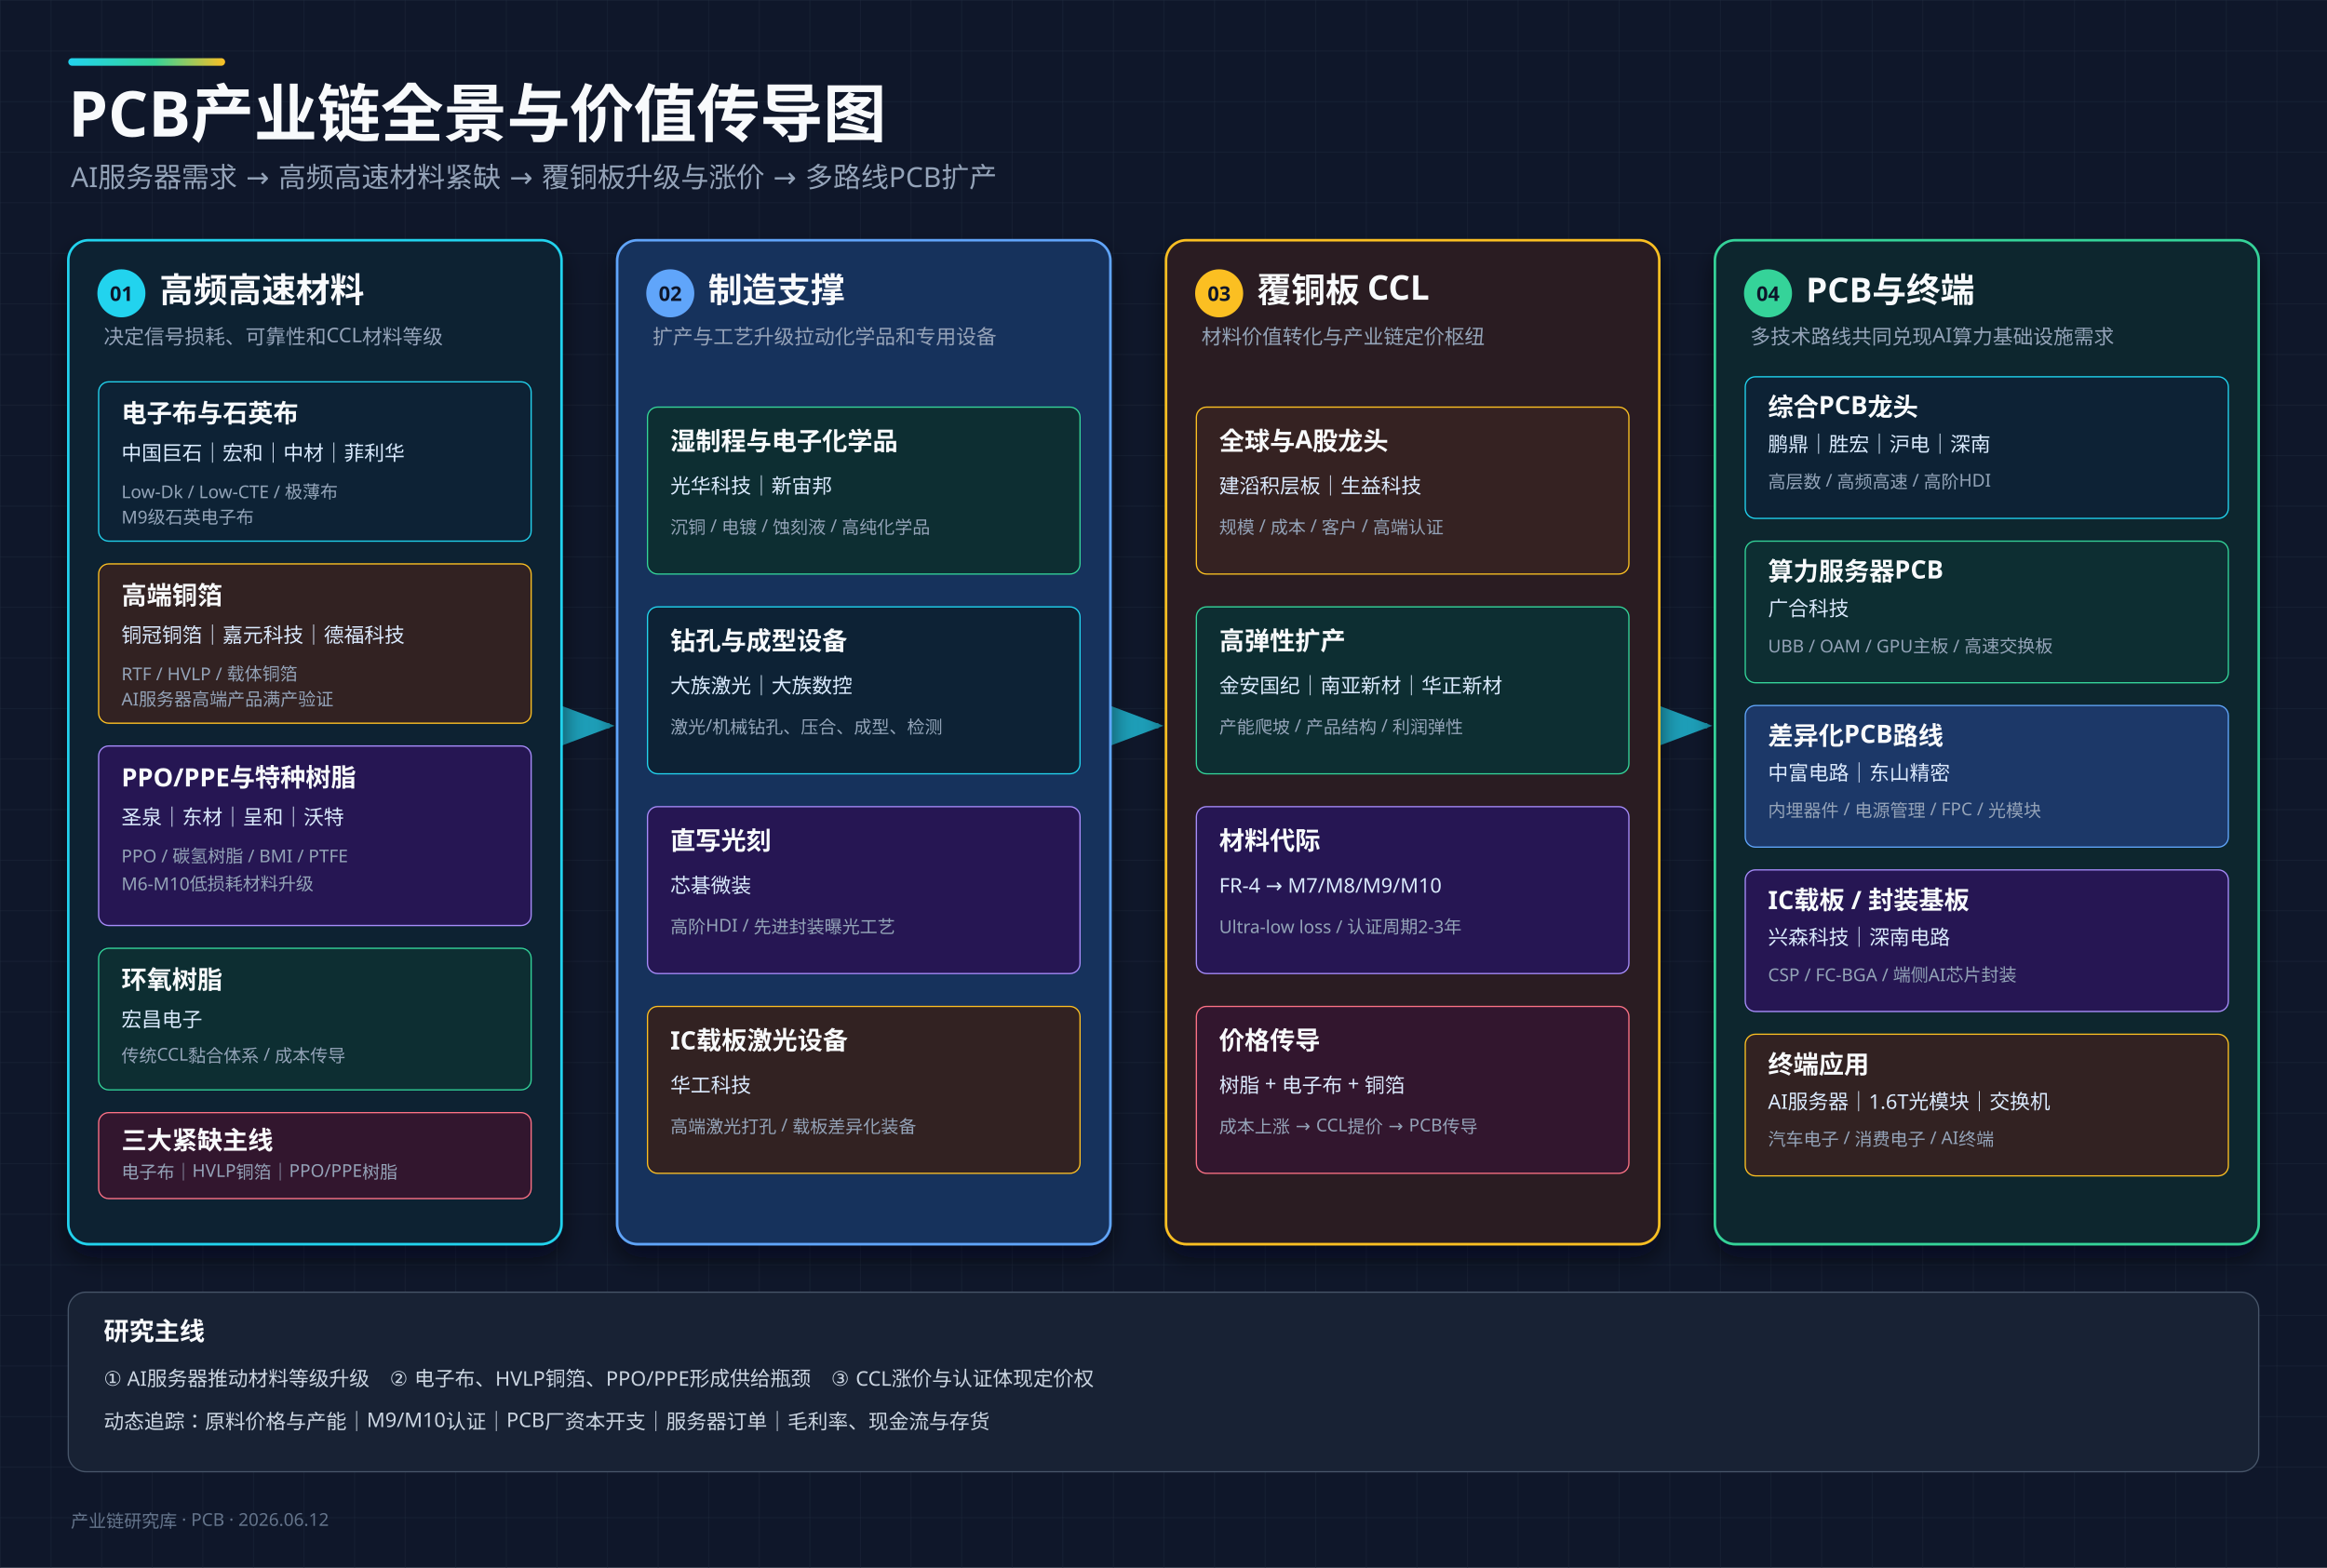
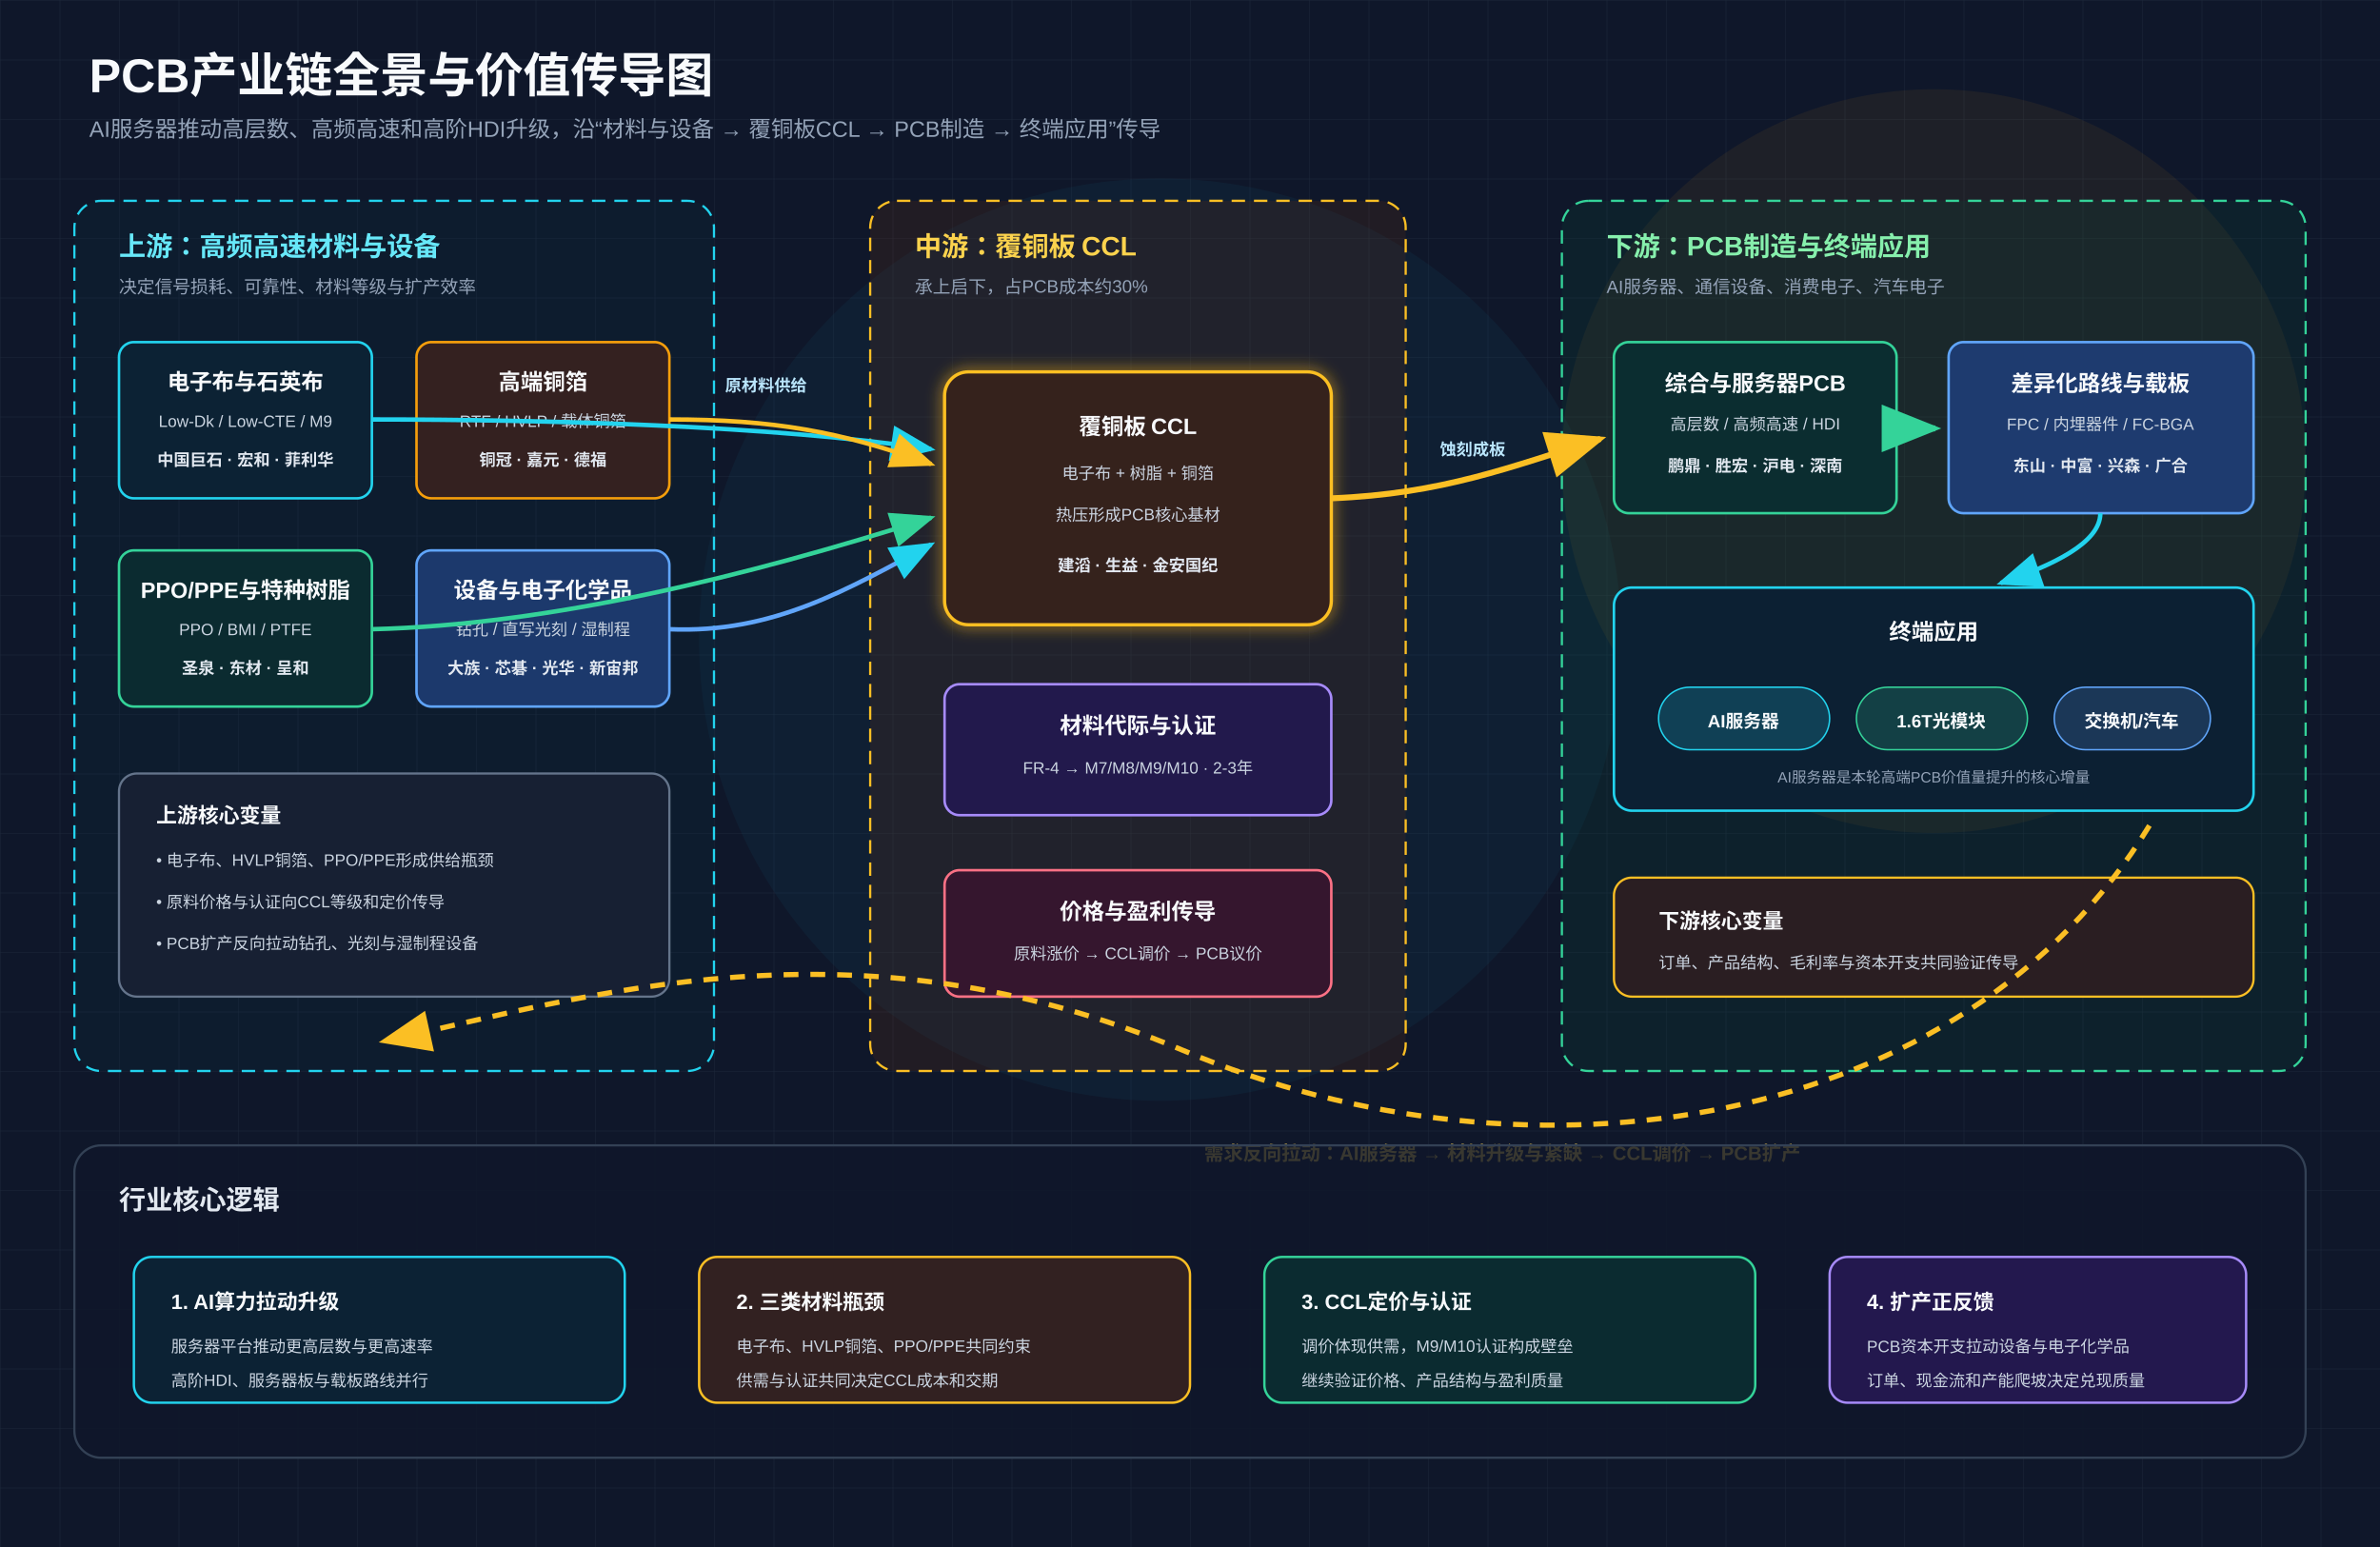
- <svg xmlns="http://www.w3.org/2000/svg" viewBox="0 0 1840 1240">
+ <svg xmlns="http://www.w3.org/2000/svg" viewBox="0 0 1600 1040">
  <defs>
    <pattern id="grid" width="40" height="40" patternUnits="userSpaceOnUse">
-       <path d="M40 0H0V40" fill="none" stroke="#1e293b" stroke-width="0.7" />
+       <path d="M 40 0 L 0 0 0 40" fill="none" stroke="#1e293b" stroke-width="0.6" />
    </pattern>
-     <linearGradient id="line" x1="0" y1="0" x2="1" y2="0">
-       <stop offset="0" stop-color="#22d3ee" />
-       <stop offset="0.55" stop-color="#34d399" />
-       <stop offset="1" stop-color="#fbbf24" />
-     </linearGradient>
-     <filter id="shadow" x="-20%" y="-20%" width="140%" height="150%">
-       <feDropShadow dx="0" dy="10" stdDeviation="9" flood-color="#020617" flood-opacity="0.55" />
+     <marker id="arrow-cyan" markerWidth="10" markerHeight="8" refX="9" refY="4" orient="auto">
+       <polygon points="0 0, 10 4, 0 8" fill="#22d3ee" />
+     </marker>
+     <marker id="arrow-amber" markerWidth="10" markerHeight="8" refX="9" refY="4" orient="auto">
+       <polygon points="0 0, 10 4, 0 8" fill="#fbbf24" />
+     </marker>
+     <marker id="arrow-green" markerWidth="10" markerHeight="8" refX="9" refY="4" orient="auto">
+       <polygon points="0 0, 10 4, 0 8" fill="#34d399" />
+     </marker>
+     <filter id="glow" x="-35%" y="-35%" width="170%" height="170%">
+       <feGaussianBlur stdDeviation="5" result="blur" />
+       <feMerge>
+         <feMergeNode in="blur" />
+         <feMergeNode in="SourceGraphic" />
+       </feMerge>
    </filter>
-     <marker id="arrow" markerWidth="12" markerHeight="9" refX="11" refY="4.5" orient="auto">
-       <polygon points="0 0,12 4.5,0 9" fill="#22d3ee" />
-     </marker>
    <style>
-       text{font-family:'Noto Sans SC','PingFang SC','Microsoft YaHei',sans-serif;letter-spacing:0}
-       .title{font-size:50px;font-weight:800;fill:#f8fafc}
-       .subtitle{font-size:22px;fill:#94a3b8}
-       .num{font-size:16px;font-weight:800;fill:#0f172a}
-       .stage{font-size:27px;font-weight:800;fill:#f8fafc}
-       .role{font-size:16px;fill:#94a3b8}
-       .card-title{font-size:20px;font-weight:750;fill:#f8fafc}
-       .company{font-size:16px;fill:#dbeafe}
-       .detail{font-size:14px;fill:#94a3b8}
-       .footer-title{font-size:20px;font-weight:750;fill:#f8fafc}
-       .footer{font-size:16px;fill:#cbd5e1}
-       .tiny{font-size:14px;fill:#64748b}
+       text { font-family: 'Noto Sans SC', 'PingFang SC', 'Microsoft YaHei', Arial, sans-serif; letter-spacing: 0; }
+       .title { fill: #f8fafc; font-size: 32px; font-weight: 800; }
+       .subtitle { fill: #94a3b8; font-size: 15px; font-weight: 500; }
+       .region-title { font-size: 18px; font-weight: 800; }
+       .region-sub { fill: #94a3b8; font-size: 12px; font-weight: 500; }
+       .node-title { fill: #f8fafc; font-size: 15px; font-weight: 800; }
+       .node-sub { fill: #cbd5e1; font-size: 11px; font-weight: 500; }
+       .company { fill: #e2e8f0; font-size: 11px; font-weight: 600; }
+       .tiny { fill: #94a3b8; font-size: 10px; font-weight: 500; }
+       .arrow-label { fill: #bae6fd; font-size: 11px; font-weight: 700; }
+       .note-title { fill: #f8fafc; font-size: 14px; font-weight: 800; }
+       .note { fill: #cbd5e1; font-size: 11px; font-weight: 500; }
+       .pill-text { fill: #f8fafc; font-size: 12px; font-weight: 800; }
+       .stroke-cyan { stroke: #22d3ee; }
+       .stroke-green { stroke: #34d399; }
+       .stroke-amber { stroke: #fbbf24; }
+       .stroke-blue { stroke: #60a5fa; }
+       .stroke-rose { stroke: #fb7185; }
    </style>
  </defs>
-   <rect width="1840" height="1240" fill="#0f172a" />
-   <rect width="1840" height="1240" fill="url(#grid)" />
-   <rect x="54" y="46" width="124" height="6" rx="3" fill="url(#line)" />
-   <text x="54" y="108" class="title">PCB产业链全景与价值传导图</text>
-   <text x="56" y="148" class="subtitle">AI服务器需求 → 高频高速材料紧缺 → 覆铜板升级与涨价 → 多路线PCB扩产</text>
-   <g stroke="#22d3ee" stroke-width="4" fill="none" marker-end="url(#arrow)" opacity="0.72">
-     <path d="M444 574H482" />
-     <path d="M878 574H916" />
-     <path d="M1312 574H1350" />
+   <rect width="1600" height="1040" fill="#0f172a" />
+   <rect width="1600" height="1040" fill="url(#grid)" />
+   <circle cx="780" cy="430" r="310" fill="#0e7490" opacity="0.09" />
+   <circle cx="1300" cy="310" r="250" fill="#f59e0b" opacity="0.07" />
+   <text x="60" y="62" class="title">PCB产业链全景与价值传导图</text>
+   <text x="60" y="92" class="subtitle">AI服务器推动高层数、高频高速和高阶HDI升级，沿“材料与设备 → 覆铜板CCL → PCB制造 → 终端应用”传导</text>
+   <rect x="50" y="135" width="430" height="585" rx="18" fill="rgba(8,51,68,0.18)" stroke="#22d3ee" stroke-width="1.5" stroke-dasharray="9 6" />
+   <text x="80" y="172" class="region-title" fill="#67e8f9">上游：高频高速材料与设备</text>
+   <text x="80" y="197" class="region-sub">决定信号损耗、可靠性、材料等级与扩产效率</text>
+   <rect x="585" y="135" width="360" height="585" rx="18" fill="rgba(120,53,15,0.18)" stroke="#fbbf24" stroke-width="1.5" stroke-dasharray="9 6" />
+   <text x="615" y="172" class="region-title" fill="#fcd34d">中游：覆铜板 CCL</text>
+   <text x="615" y="197" class="region-sub">承上启下，占PCB成本约30%</text>
+   <rect x="1050" y="135" width="500" height="585" rx="18" fill="rgba(6,78,59,0.18)" stroke="#34d399" stroke-width="1.5" stroke-dasharray="9 6" />
+   <text x="1080" y="172" class="region-title" fill="#86efac">下游：PCB制造与终端应用</text>
+   <text x="1080" y="197" class="region-sub">AI服务器、通信设备、消费电子、汽车电子</text>
+   <g>
+     <rect x="80" y="230" width="170" height="105" rx="10" fill="#0f172a" />
+     <rect x="80" y="230" width="170" height="105" rx="10" fill="rgba(8,51,68,0.42)" stroke="#22d3ee" stroke-width="1.7" />
+     <text x="165" y="262" class="node-title" text-anchor="middle">电子布与石英布</text>
+     <text x="165" y="287" class="node-sub" text-anchor="middle">Low-Dk / Low-CTE / M9</text>
+     <text x="165" y="313" class="company" text-anchor="middle">中国巨石 · 宏和 · 菲利华</text>
  </g>
-   <g transform="translate(54 190)" filter="url(#shadow)">
-     <rect width="390" height="794" rx="16" fill="#0f172a" />
-     <rect width="390" height="794" rx="16" fill="rgba(8,51,68,0.38)" stroke="#22d3ee" stroke-width="2" />
-     <circle cx="42" cy="42" r="19" fill="#22d3ee" />
-     <text x="42" y="48" class="num" text-anchor="middle">01</text>
-     <text x="72" y="49" class="stage">高频高速材料</text>
-     <text x="28" y="82" class="role">决定信号损耗、可靠性和CCL材料等级</text>
-     <g transform="translate(24 112)">
-       <rect width="342" height="126" rx="8" fill="#0f172a" />
-       <rect width="342" height="126" rx="8" fill="rgba(8,51,68,0.48)" stroke="#22d3ee" />
-       <text x="18" y="32" class="card-title">电子布与石英布</text>
-       <text x="18" y="62" class="company">中国巨石｜宏和｜中材｜菲利华</text>
-       <text x="18" y="92" class="detail">Low-Dk / Low-CTE / 极薄布</text>
-       <text x="18" y="112" class="detail">M9级石英电子布</text>
+   <g>
+     <rect x="280" y="230" width="170" height="105" rx="10" fill="#0f172a" />
+     <rect x="280" y="230" width="170" height="105" rx="10" fill="rgba(120,53,15,0.35)" stroke="#f59e0b" stroke-width="1.7" />
+     <text x="365" y="262" class="node-title" text-anchor="middle">高端铜箔</text>
+     <text x="365" y="287" class="node-sub" text-anchor="middle">RTF / HVLP / 载体铜箔</text>
+     <text x="365" y="313" class="company" text-anchor="middle">铜冠 · 嘉元 · 德福</text>
+   </g>
+   <g>
+     <rect x="80" y="370" width="170" height="105" rx="10" fill="#0f172a" />
+     <rect x="80" y="370" width="170" height="105" rx="10" fill="rgba(6,78,59,0.38)" stroke="#34d399" stroke-width="1.7" />
+     <text x="165" y="402" class="node-title" text-anchor="middle">PPO/PPE与特种树脂</text>
+     <text x="165" y="427" class="node-sub" text-anchor="middle">PPO / BMI / PTFE</text>
+     <text x="165" y="453" class="company" text-anchor="middle">圣泉 · 东材 · 呈和</text>
+   </g>
+   <g>
+     <rect x="280" y="370" width="170" height="105" rx="10" fill="#0f172a" />
+     <rect x="280" y="370" width="170" height="105" rx="10" fill="rgba(59,130,246,0.32)" stroke="#60a5fa" stroke-width="1.7" />
+     <text x="365" y="402" class="node-title" text-anchor="middle">设备与电子化学品</text>
+     <text x="365" y="427" class="node-sub" text-anchor="middle">钻孔 / 直写光刻 / 湿制程</text>
+     <text x="365" y="453" class="company" text-anchor="middle">大族 · 芯碁 · 光华 · 新宙邦</text>
+   </g>
+   <g>
+     <rect x="80" y="520" width="370" height="150" rx="12" fill="#0f172a" />
+     <rect x="80" y="520" width="370" height="150" rx="12" fill="rgba(30,41,59,0.55)" stroke="#64748b" stroke-width="1.5" />
+     <text x="105" y="553" class="note-title">上游核心变量</text>
+     <text x="105" y="582" class="note">• 电子布、HVLP铜箔、PPO/PPE形成供给瓶颈</text>
+     <text x="105" y="610" class="note">• 原料价格与认证向CCL等级和定价传导</text>
+     <text x="105" y="638" class="note">• PCB扩产反向拉动钻孔、光刻与湿制程设备</text>
+   </g>
+   <g filter="url(#glow)">
+     <rect x="635" y="250" width="260" height="170" rx="16" fill="#0f172a" />
+     <rect x="635" y="250" width="260" height="170" rx="16" fill="rgba(120,53,15,0.38)" stroke="#fbbf24" stroke-width="2.2" />
+     <text x="765" y="292" class="node-title" font-size="18" text-anchor="middle">覆铜板 CCL</text>
+     <text x="765" y="322" class="node-sub" text-anchor="middle">电子布 + 树脂 + 铜箔</text>
+     <text x="765" y="350" class="node-sub" text-anchor="middle">热压形成PCB核心基材</text>
+     <text x="765" y="384" class="company" text-anchor="middle">建滔 · 生益 · 金安国纪</text>
+   </g>
+   <g>
+     <rect x="635" y="460" width="260" height="88" rx="10" fill="#0f172a" />
+     <rect x="635" y="460" width="260" height="88" rx="10" fill="rgba(76,29,149,0.32)" stroke="#a78bfa" stroke-width="1.7" />
+     <text x="765" y="493" class="node-title" text-anchor="middle">材料代际与认证</text>
+     <text x="765" y="520" class="node-sub" text-anchor="middle">FR-4 → M7/M8/M9/M10 · 2-3年</text>
+   </g>
+   <g>
+     <rect x="635" y="585" width="260" height="85" rx="10" fill="#0f172a" />
+     <rect x="635" y="585" width="260" height="85" rx="10" fill="rgba(136,19,55,0.32)" stroke="#fb7185" stroke-width="1.7" />
+     <text x="765" y="618" class="node-title" text-anchor="middle">价格与盈利传导</text>
+     <text x="765" y="645" class="node-sub" text-anchor="middle">原料涨价 → CCL调价 → PCB议价</text>
+   </g>
+   <g>
+     <rect x="1085" y="230" width="190" height="115" rx="10" fill="#0f172a" />
+     <rect x="1085" y="230" width="190" height="115" rx="10" fill="rgba(6,78,59,0.42)" stroke="#34d399" stroke-width="1.7" />
+     <text x="1180" y="263" class="node-title" text-anchor="middle">综合与服务器PCB</text>
+     <text x="1180" y="289" class="node-sub" text-anchor="middle">高层数 / 高频高速 / HDI</text>
+     <text x="1180" y="317" class="company" text-anchor="middle">鹏鼎 · 胜宏 · 沪电 · 深南</text>
+   </g>
+   <g>
+     <rect x="1310" y="230" width="205" height="115" rx="10" fill="#0f172a" />
+     <rect x="1310" y="230" width="205" height="115" rx="10" fill="rgba(59,130,246,0.34)" stroke="#60a5fa" stroke-width="1.7" />
+     <text x="1412" y="263" class="node-title" text-anchor="middle">差异化路线与载板</text>
+     <text x="1412" y="289" class="node-sub" text-anchor="middle">FPC / 内埋器件 / FC-BGA</text>
+     <text x="1412" y="317" class="company" text-anchor="middle">东山 · 中富 · 兴森 · 广合</text>
+   </g>
+   <g>
+     <rect x="1085" y="395" width="430" height="150" rx="12" fill="#0f172a" />
+     <rect x="1085" y="395" width="430" height="150" rx="12" fill="rgba(8,51,68,0.34)" stroke="#22d3ee" stroke-width="1.7" />
+     <text x="1300" y="430" class="node-title" text-anchor="middle">终端应用</text>
+     <g>
+       <rect x="1115" y="462" width="115" height="42" rx="21" fill="rgba(34,211,238,0.18)" stroke="#22d3ee" />
+       <text x="1172" y="489" class="pill-text" text-anchor="middle">AI服务器</text>
+       <rect x="1248" y="462" width="115" height="42" rx="21" fill="rgba(52,211,153,0.18)" stroke="#34d399" />
+       <text x="1305" y="489" class="pill-text" text-anchor="middle">1.6T光模块</text>
+       <rect x="1381" y="462" width="105" height="42" rx="21" fill="rgba(96,165,250,0.18)" stroke="#60a5fa" />
+       <text x="1433" y="489" class="pill-text" text-anchor="middle">交换机/汽车</text>
    </g>
-     <g transform="translate(24 256)">
-       <rect width="342" height="126" rx="8" fill="#0f172a" />
-       <rect width="342" height="126" rx="8" fill="rgba(120,53,15,0.32)" stroke="#fbbf24" />
-       <text x="18" y="32" class="card-title">高端铜箔</text>
-       <text x="18" y="62" class="company">铜冠铜箔｜嘉元科技｜德福科技</text>
-       <text x="18" y="92" class="detail">RTF / HVLP / 载体铜箔</text>
-       <text x="18" y="112" class="detail">AI服务器高端产品满产验证</text>
-     </g>
-     <g transform="translate(24 400)">
-       <rect width="342" height="142" rx="8" fill="#0f172a" />
-       <rect width="342" height="142" rx="8" fill="rgba(76,29,149,0.38)" stroke="#a78bfa" />
-       <text x="18" y="32" class="card-title">PPO/PPE与特种树脂</text>
-       <text x="18" y="62" class="company">圣泉｜东材｜呈和｜沃特</text>
-       <text x="18" y="92" class="detail">PPO / 碳氢树脂 / BMI / PTFE</text>
-       <text x="18" y="114" class="detail">M6-M10低损耗材料升级</text>
-     </g>
-     <g transform="translate(24 560)">
-       <rect width="342" height="112" rx="8" fill="#0f172a" />
-       <rect width="342" height="112" rx="8" fill="rgba(6,78,59,0.4)" stroke="#34d399" />
-       <text x="18" y="32" class="card-title">环氧树脂</text>
-       <text x="18" y="62" class="company">宏昌电子</text>
-       <text x="18" y="90" class="detail">传统CCL黏合体系 / 成本传导</text>
-     </g>
-     <g transform="translate(24 690)">
-       <rect width="342" height="68" rx="8" fill="#0f172a" />
-       <rect width="342" height="68" rx="8" fill="rgba(136,19,55,0.3)" stroke="#fb7185" />
-       <text x="18" y="29" class="card-title">三大紧缺主线</text>
-       <text x="18" y="52" class="detail">电子布｜HVLP铜箔｜PPO/PPE树脂</text>
-     </g>
+     <text x="1300" y="526" class="tiny" text-anchor="middle">AI服务器是本轮高端PCB价值量提升的核心增量</text>
  </g>
-   <g transform="translate(488 190)" filter="url(#shadow)">
-     <rect width="390" height="794" rx="16" fill="#0f172a" />
-     <rect width="390" height="794" rx="16" fill="rgba(59,130,246,0.25)" stroke="#60a5fa" stroke-width="2" />
-     <circle cx="42" cy="42" r="19" fill="#60a5fa" />
-     <text x="42" y="48" class="num" text-anchor="middle">02</text>
-     <text x="72" y="49" class="stage">制造支撑</text>
-     <text x="28" y="82" class="role">扩产与工艺升级拉动化学品和专用设备</text>
-     <g transform="translate(24 132)">
-       <rect width="342" height="132" rx="8" fill="#0f172a" />
-       <rect width="342" height="132" rx="8" fill="rgba(6,78,59,0.42)" stroke="#34d399" />
-       <text x="18" y="34" class="card-title">湿制程与电子化学品</text>
-       <text x="18" y="68" class="company">光华科技｜新宙邦</text>
-       <text x="18" y="100" class="detail">沉铜 / 电镀 / 蚀刻液 / 高纯化学品</text>
-     </g>
-     <g transform="translate(24 290)">
-       <rect width="342" height="132" rx="8" fill="#0f172a" />
-       <rect width="342" height="132" rx="8" fill="rgba(8,51,68,0.48)" stroke="#22d3ee" />
-       <text x="18" y="34" class="card-title">钻孔与成型设备</text>
-       <text x="18" y="68" class="company">大族激光｜大族数控</text>
-       <text x="18" y="100" class="detail">激光/机械钻孔、压合、成型、检测</text>
-     </g>
-     <g transform="translate(24 448)">
-       <rect width="342" height="132" rx="8" fill="#0f172a" />
-       <rect width="342" height="132" rx="8" fill="rgba(76,29,149,0.38)" stroke="#a78bfa" />
-       <text x="18" y="34" class="card-title">直写光刻</text>
-       <text x="18" y="68" class="company">芯碁微装</text>
-       <text x="18" y="100" class="detail">高阶HDI / 先进封装曝光工艺</text>
-     </g>
-     <g transform="translate(24 606)">
-       <rect width="342" height="132" rx="8" fill="#0f172a" />
-       <rect width="342" height="132" rx="8" fill="rgba(120,53,15,0.32)" stroke="#fbbf24" />
-       <text x="18" y="34" class="card-title">IC载板激光设备</text>
-       <text x="18" y="68" class="company">华工科技</text>
-       <text x="18" y="100" class="detail">高端激光打孔 / 载板差异化装备</text>
-     </g>
+   <g>
+     <rect x="1085" y="590" width="430" height="80" rx="12" fill="#0f172a" />
+     <rect x="1085" y="590" width="430" height="80" rx="12" fill="rgba(120,53,15,0.26)" stroke="#fbbf24" stroke-width="1.5" />
+     <text x="1115" y="624" class="note-title">下游核心变量</text>
+     <text x="1115" y="651" class="note">订单、产品结构、毛利率与资本开支共同验证传导</text>
  </g>
-   <g transform="translate(922 190)" filter="url(#shadow)">
-     <rect width="390" height="794" rx="16" fill="#0f172a" />
-     <rect width="390" height="794" rx="16" fill="rgba(120,53,15,0.25)" stroke="#fbbf24" stroke-width="2" />
-     <circle cx="42" cy="42" r="19" fill="#fbbf24" />
-     <text x="42" y="48" class="num" text-anchor="middle">03</text>
-     <text x="72" y="49" class="stage">覆铜板 CCL</text>
-     <text x="28" y="82" class="role">材料价值转化与产业链定价枢纽</text>
-     <g transform="translate(24 132)">
-       <rect width="342" height="132" rx="8" fill="#0f172a" />
-       <rect width="342" height="132" rx="8" fill="rgba(120,53,15,0.35)" stroke="#fbbf24" />
-       <text x="18" y="34" class="card-title">全球与A股龙头</text>
-       <text x="18" y="68" class="company">建滔积层板｜生益科技</text>
-       <text x="18" y="100" class="detail">规模 / 成本 / 客户 / 高端认证</text>
-     </g>
-     <g transform="translate(24 290)">
-       <rect width="342" height="132" rx="8" fill="#0f172a" />
-       <rect width="342" height="132" rx="8" fill="rgba(6,78,59,0.42)" stroke="#34d399" />
-       <text x="18" y="34" class="card-title">高弹性扩产</text>
-       <text x="18" y="68" class="company">金安国纪｜南亚新材｜华正新材</text>
-       <text x="18" y="100" class="detail">产能爬坡 / 产品结构 / 利润弹性</text>
-     </g>
-     <g transform="translate(24 448)">
-       <rect width="342" height="132" rx="8" fill="#0f172a" />
-       <rect width="342" height="132" rx="8" fill="rgba(76,29,149,0.38)" stroke="#a78bfa" />
-       <text x="18" y="34" class="card-title">材料代际</text>
-       <text x="18" y="68" class="company">FR-4 → M7/M8/M9/M10</text>
-       <text x="18" y="100" class="detail">Ultra-low loss / 认证周期2-3年</text>
-     </g>
-     <g transform="translate(24 606)">
-       <rect width="342" height="132" rx="8" fill="#0f172a" />
-       <rect width="342" height="132" rx="8" fill="rgba(136,19,55,0.3)" stroke="#fb7185" />
-       <text x="18" y="34" class="card-title">价格传导</text>
-       <text x="18" y="68" class="company">树脂 + 电子布 + 铜箔</text>
-       <text x="18" y="100" class="detail">成本上涨 → CCL提价 → PCB传导</text>
-     </g>
+   <path d="M250 282 C365 282 520 286 626 302" fill="none" stroke="#22d3ee" stroke-width="3" marker-end="url(#arrow-cyan)" />
+   <path d="M450 282 C520 282 565 290 626 312" fill="none" stroke="#fbbf24" stroke-width="3" marker-end="url(#arrow-amber)" />
+   <path d="M250 423 C370 420 500 388 626 348" fill="none" stroke="#34d399" stroke-width="3" marker-end="url(#arrow-green)" />
+   <path d="M450 423 C520 426 570 396 626 366" fill="none" stroke="#60a5fa" stroke-width="3" marker-end="url(#arrow-cyan)" />
+   <text x="515" y="263" class="arrow-label" text-anchor="middle">原材料供给</text>
+   <path d="M895 335 C970 332 1015 314 1076 295" fill="none" stroke="#fbbf24" stroke-width="4" marker-end="url(#arrow-amber)" />
+   <text x="990" y="306" class="arrow-label" text-anchor="middle">蚀刻成板</text>
+   <path d="M1275 288 L1301 288" fill="none" stroke="#34d399" stroke-width="4" marker-end="url(#arrow-green)" />
+   <path d="M1412 345 C1412 365 1380 380 1345 392" fill="none" stroke="#22d3ee" stroke-width="3" marker-end="url(#arrow-cyan)" />
+   <path d="M1445 555 C1320 760 1030 805 795 706 C575 613 394 670 258 700" fill="none" stroke="#fbbf24" stroke-width="3.5" stroke-dasharray="10 8" marker-end="url(#arrow-amber)" />
+   <text x="1010" y="780" fill="#fcd34d" font-size="13" font-weight="800" text-anchor="middle">需求反向拉动：AI服务器 → 材料升级与紧缺 → CCL调价 → PCB扩产</text>
+   <rect x="50" y="770" width="1500" height="210" rx="18" fill="rgba(15,23,42,0.82)" stroke="#334155" stroke-width="1.5" />
+   <text x="80" y="813" class="region-title" fill="#e2e8f0">行业核心逻辑</text>
+   <g>
+     <rect x="90" y="845" width="330" height="98" rx="12" fill="#0f172a" />
+     <rect x="90" y="845" width="330" height="98" rx="12" fill="rgba(8,51,68,0.42)" stroke="#22d3ee" stroke-width="1.6" />
+     <text x="115" y="880" class="note-title">1. AI算力拉动升级</text>
+     <text x="115" y="909" class="note">服务器平台推动更高层数与更高速率</text>
+     <text x="115" y="932" class="note">高阶HDI、服务器板与载板路线并行</text>
  </g>
-   <g transform="translate(1356 190)" filter="url(#shadow)">
-     <rect width="430" height="794" rx="16" fill="#0f172a" />
-     <rect width="430" height="794" rx="16" fill="rgba(6,78,59,0.28)" stroke="#34d399" stroke-width="2" />
-     <circle cx="42" cy="42" r="19" fill="#34d399" />
-     <text x="42" y="48" class="num" text-anchor="middle">04</text>
-     <text x="72" y="49" class="stage">PCB与终端</text>
-     <text x="28" y="82" class="role">多技术路线共同兑现AI算力基础设施需求</text>
-     <g transform="translate(24 108)">
-       <rect width="382" height="112" rx="8" fill="#0f172a" />
-       <rect width="382" height="112" rx="8" fill="rgba(8,51,68,0.48)" stroke="#22d3ee" />
-       <text x="18" y="31" class="card-title">综合PCB龙头</text>
-       <text x="18" y="59" class="company">鹏鼎｜胜宏｜沪电｜深南</text>
-       <text x="18" y="88" class="detail">高层数 / 高频高速 / 高阶HDI</text>
-     </g>
-     <g transform="translate(24 238)">
-       <rect width="382" height="112" rx="8" fill="#0f172a" />
-       <rect width="382" height="112" rx="8" fill="rgba(6,78,59,0.42)" stroke="#34d399" />
-       <text x="18" y="31" class="card-title">算力服务器PCB</text>
-       <text x="18" y="59" class="company">广合科技</text>
-       <text x="18" y="88" class="detail">UBB / OAM / GPU主板 / 高速交换板</text>
-     </g>
-     <g transform="translate(24 368)">
-       <rect width="382" height="112" rx="8" fill="#0f172a" />
-       <rect width="382" height="112" rx="8" fill="rgba(59,130,246,0.3)" stroke="#60a5fa" />
-       <text x="18" y="31" class="card-title">差异化PCB路线</text>
-       <text x="18" y="59" class="company">中富电路｜东山精密</text>
-       <text x="18" y="88" class="detail">内埋器件 / 电源管理 / FPC / 光模块</text>
-     </g>
-     <g transform="translate(24 498)">
-       <rect width="382" height="112" rx="8" fill="#0f172a" />
-       <rect width="382" height="112" rx="8" fill="rgba(76,29,149,0.38)" stroke="#a78bfa" />
-       <text x="18" y="31" class="card-title">IC载板 / 封装基板</text>
-       <text x="18" y="59" class="company">兴森科技｜深南电路</text>
-       <text x="18" y="88" class="detail">CSP / FC-BGA / 端侧AI芯片封装</text>
-     </g>
-     <g transform="translate(24 628)">
-       <rect width="382" height="112" rx="8" fill="#0f172a" />
-       <rect width="382" height="112" rx="8" fill="rgba(120,53,15,0.32)" stroke="#fbbf24" />
-       <text x="18" y="31" class="card-title">终端应用</text>
-       <text x="18" y="59" class="company">AI服务器｜1.6T光模块｜交换机</text>
-       <text x="18" y="88" class="detail">汽车电子 / 消费电子 / AI终端</text>
-     </g>
+   <g>
+     <rect x="470" y="845" width="330" height="98" rx="12" fill="#0f172a" />
+     <rect x="470" y="845" width="330" height="98" rx="12" fill="rgba(120,53,15,0.34)" stroke="#fbbf24" stroke-width="1.6" />
+     <text x="495" y="880" class="note-title">2. 三类材料瓶颈</text>
+     <text x="495" y="909" class="note">电子布、HVLP铜箔、PPO/PPE共同约束</text>
+     <text x="495" y="932" class="note">供需与认证共同决定CCL成本和交期</text>
  </g>
-   <g transform="translate(54 1022)">
-     <rect width="1732" height="142" rx="14" fill="#0f172a" />
-     <rect width="1732" height="142" rx="14" fill="rgba(30,41,59,0.62)" stroke="#475569" />
-     <text x="28" y="38" class="footer-title">研究主线</text>
-     <text x="28" y="74" class="footer">① AI服务器推动材料等级升级　② 电子布、HVLP铜箔、PPO/PPE形成供给瓶颈　③ CCL涨价与认证体现定价权</text>
-     <text x="28" y="108" class="footer">动态追踪：原料价格与产能｜M9/M10认证｜PCB厂资本开支｜服务器订单｜毛利率、现金流与存货</text>
+   <g>
+     <rect x="850" y="845" width="330" height="98" rx="12" fill="#0f172a" />
+     <rect x="850" y="845" width="330" height="98" rx="12" fill="rgba(6,78,59,0.38)" stroke="#34d399" stroke-width="1.6" />
+     <text x="875" y="880" class="note-title">3. CCL定价与认证</text>
+     <text x="875" y="909" class="note">调价体现供需，M9/M10认证构成壁垒</text>
+     <text x="875" y="932" class="note">继续验证价格、产品结构与盈利质量</text>
  </g>
-   <text x="56" y="1208" class="tiny">产业链研究库 · PCB · 2026.06.12</text>
+   <g>
+     <rect x="1230" y="845" width="280" height="98" rx="12" fill="#0f172a" />
+     <rect x="1230" y="845" width="280" height="98" rx="12" fill="rgba(76,29,149,0.34)" stroke="#a78bfa" stroke-width="1.6" />
+     <text x="1255" y="880" class="note-title">4. 扩产正反馈</text>
+     <text x="1255" y="909" class="note">PCB资本开支拉动设备与电子化学品</text>
+     <text x="1255" y="932" class="note">订单、现金流和产能爬坡决定兑现质量</text>
+   </g>
</svg>
